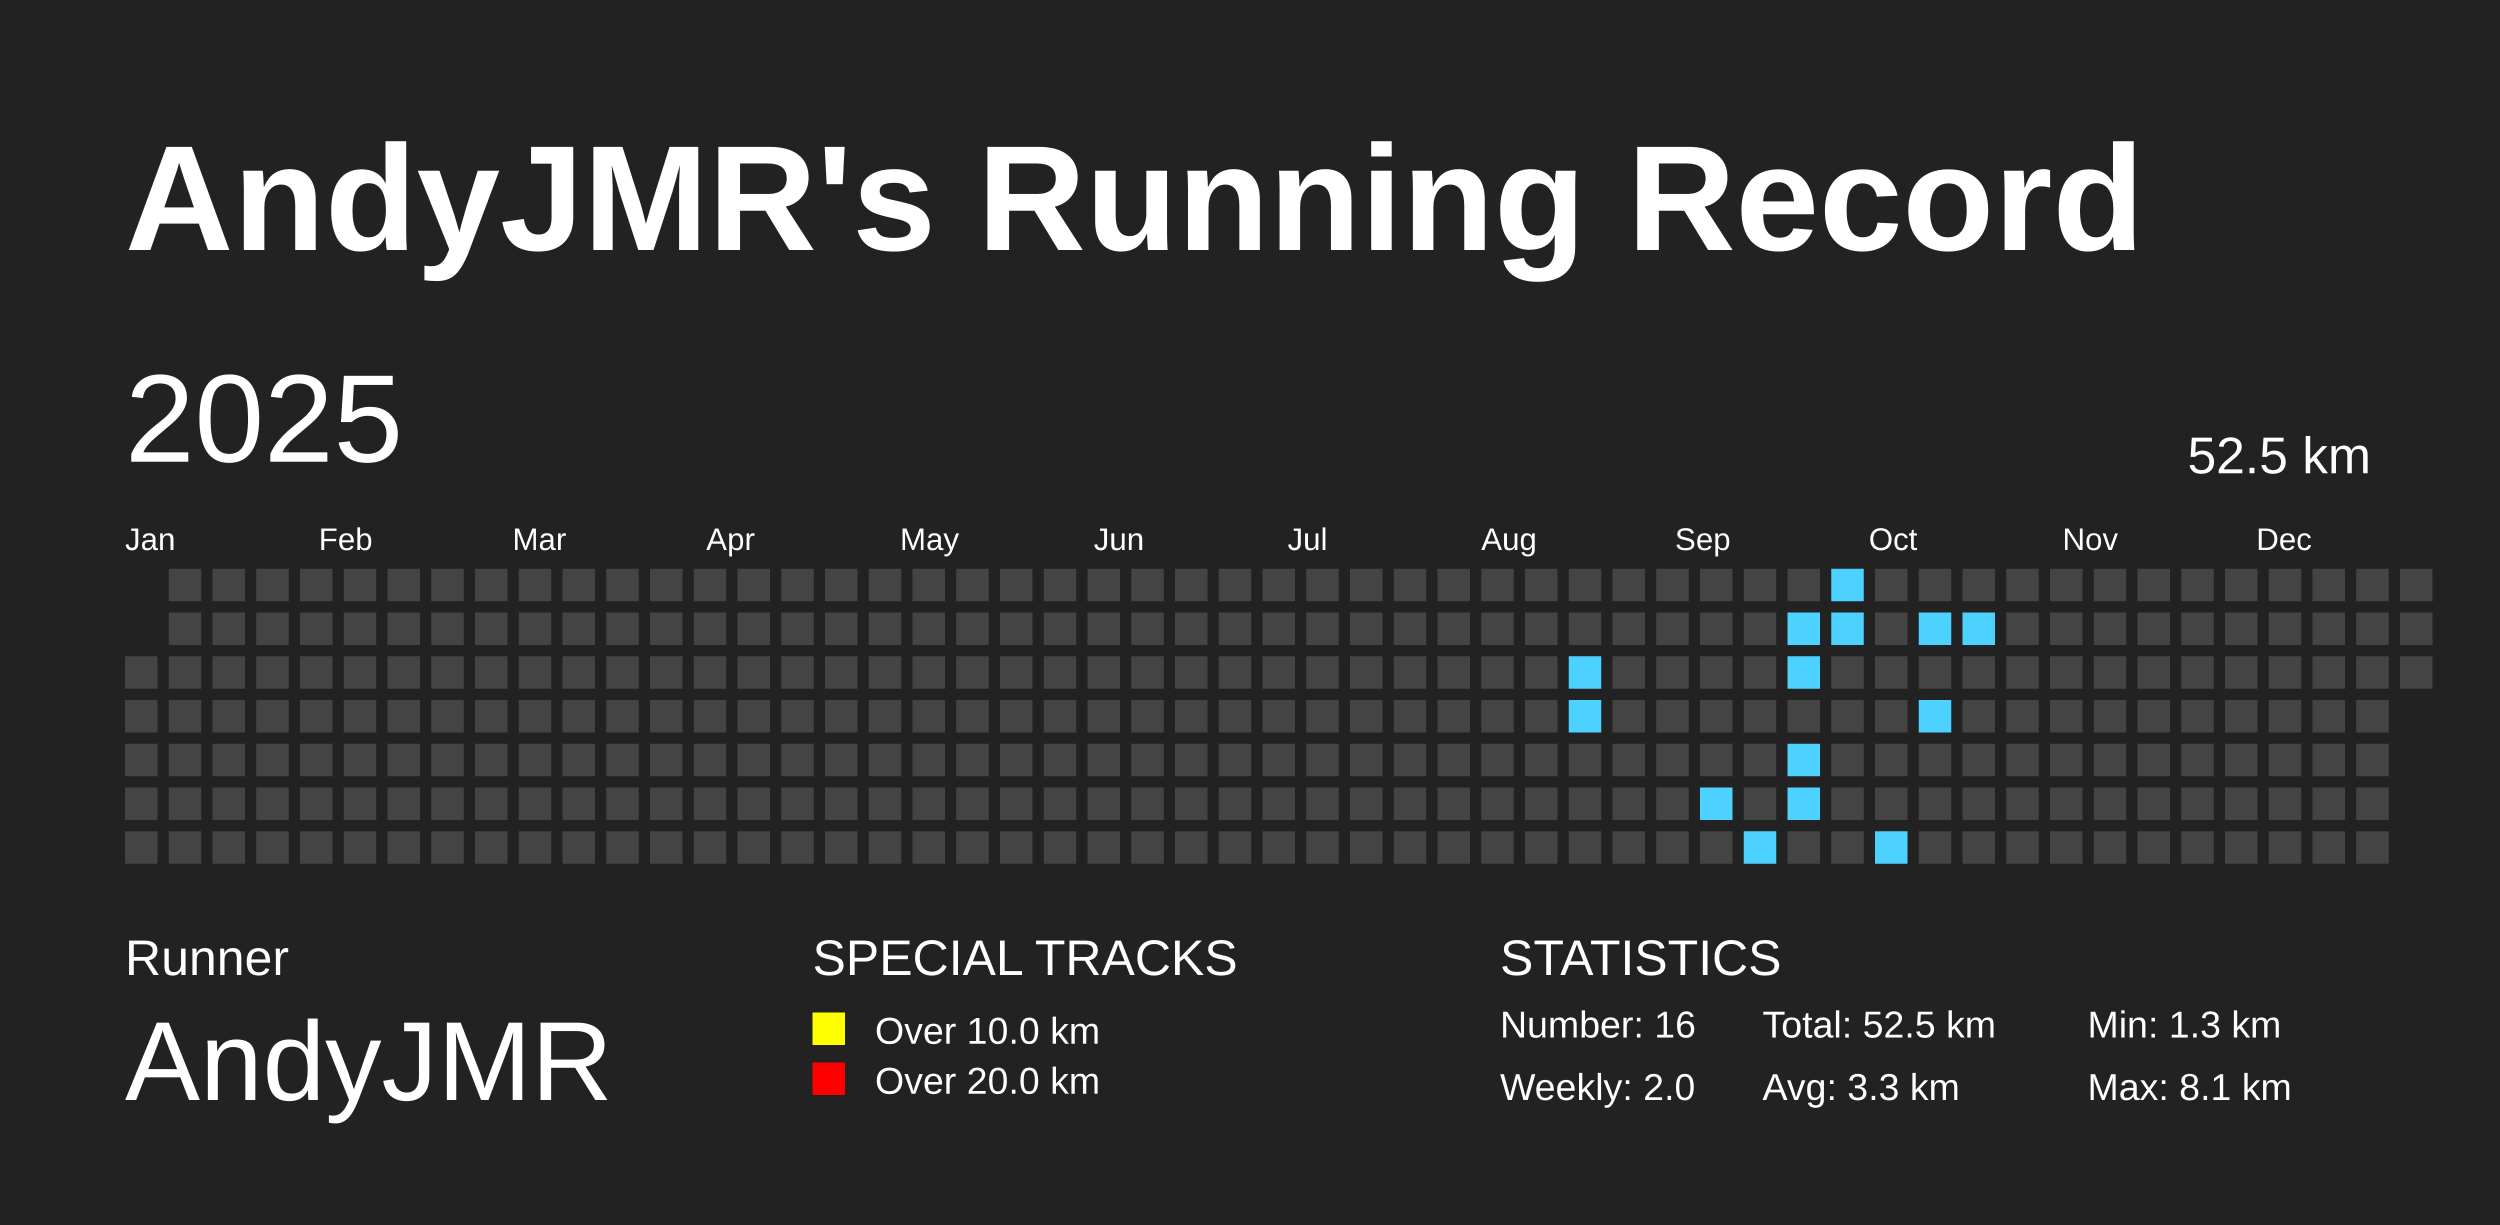
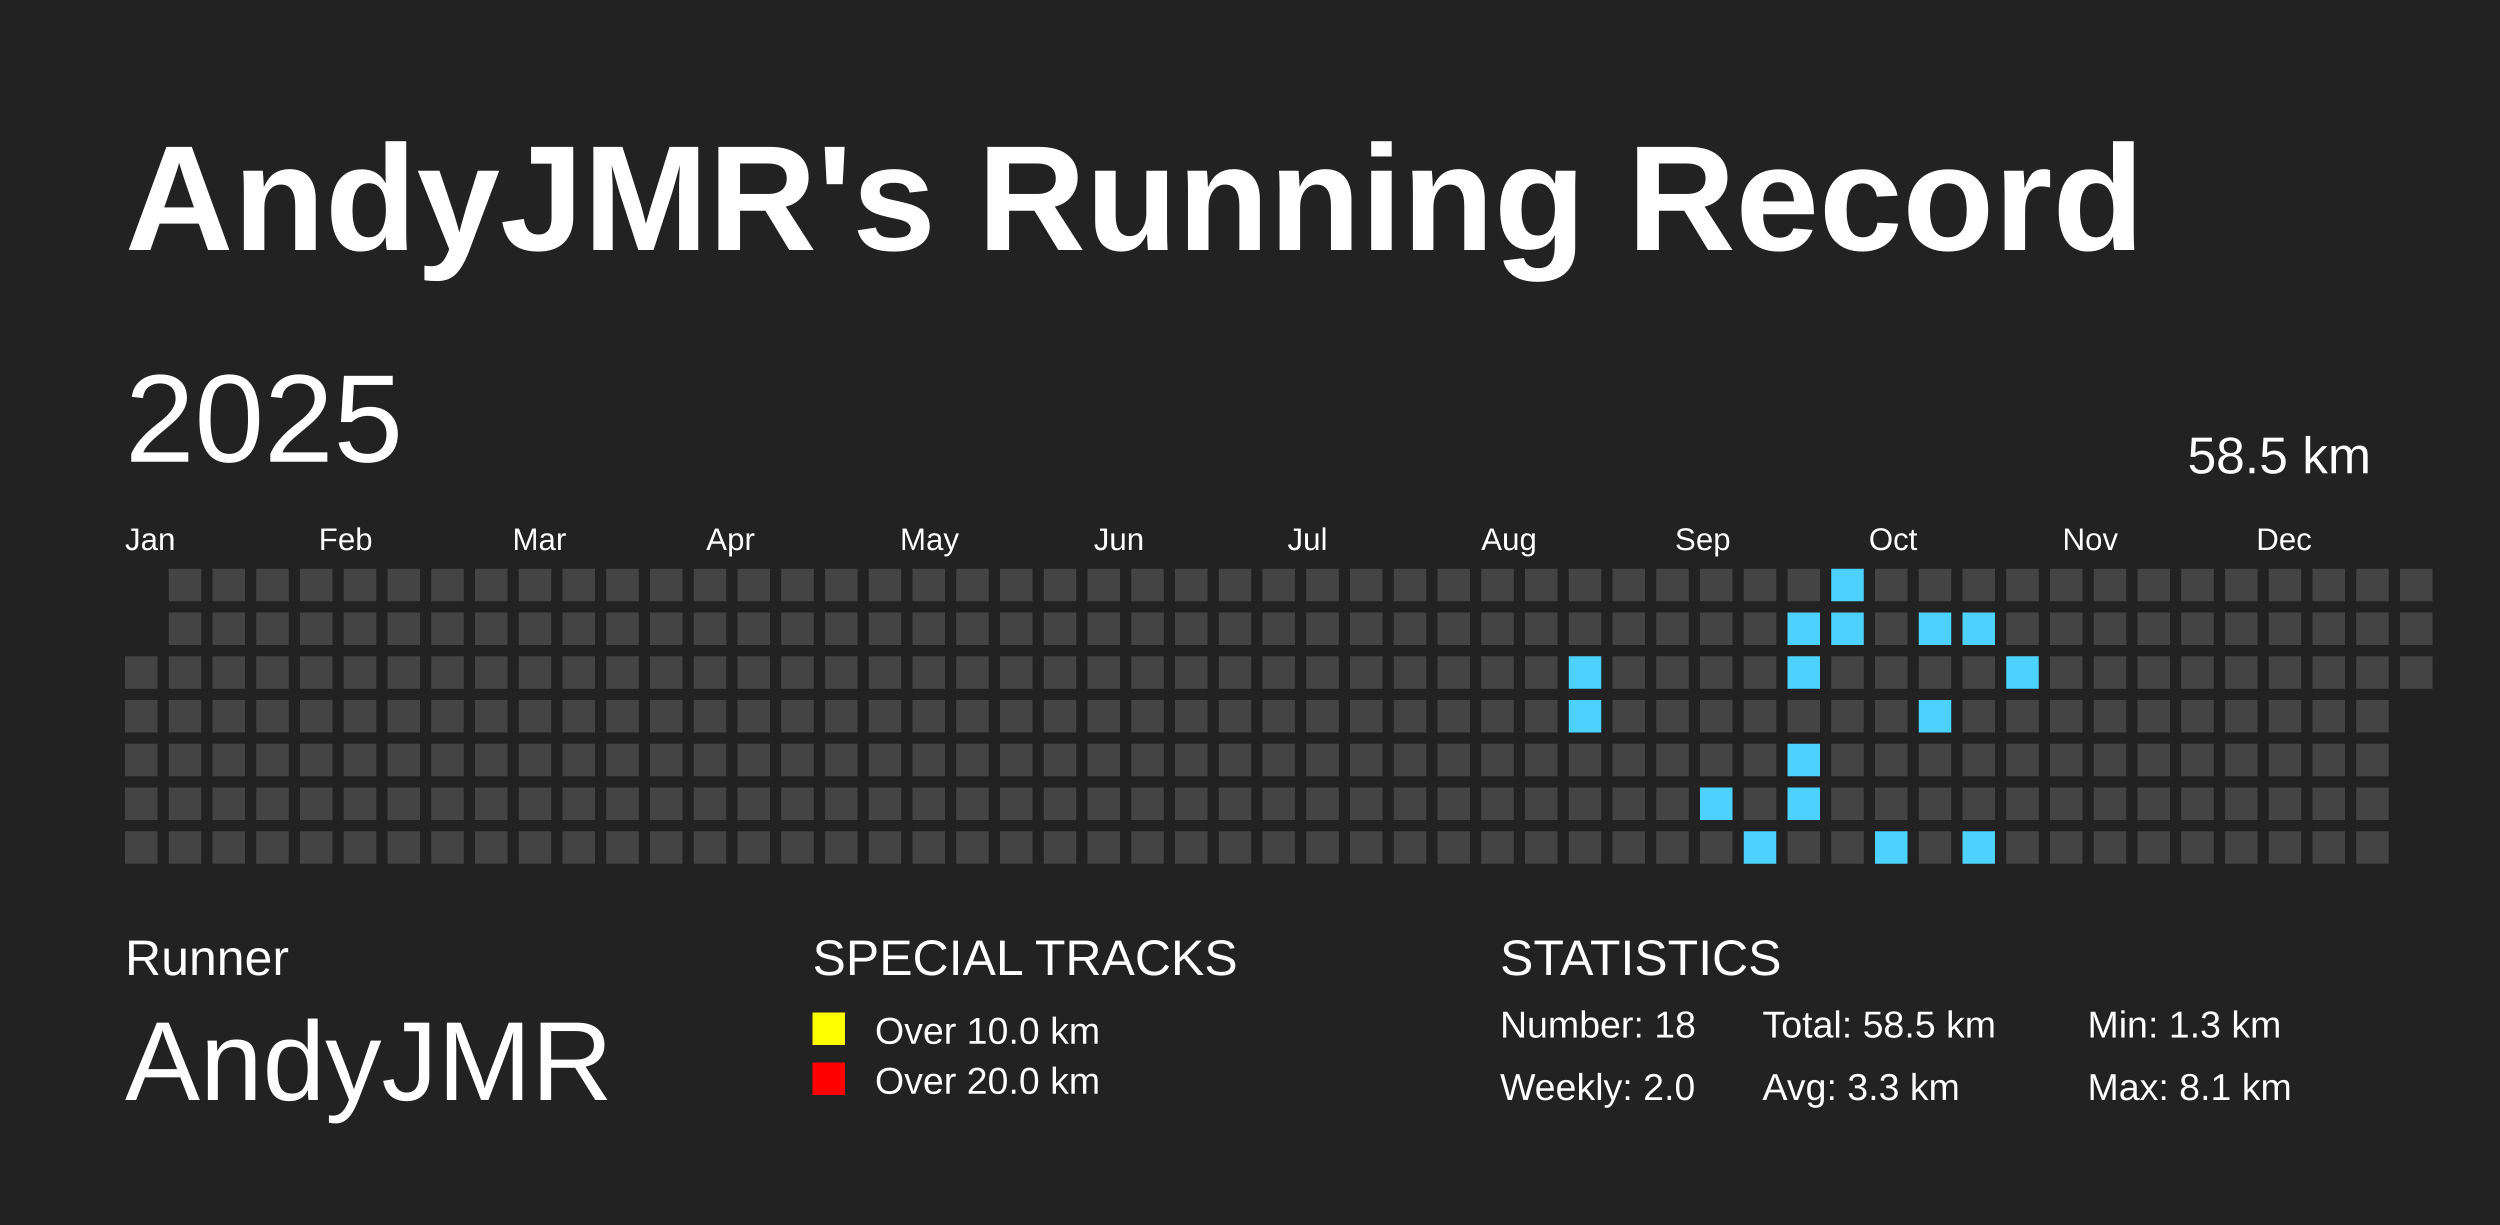
<svg xmlns="http://www.w3.org/2000/svg" baseProfile="full" height="98mm" version="1.1" viewBox="0,0,200,98" width="200mm">
  <defs />
  <rect fill="#222222" height="98" width="200" x="0" y="0" />
  <text fill="#FFFFFF" style="font-size:12px; font-family:Arial; font-weight:bold;" x="10" y="20">AndyJMR's Running Record</text>
  <text fill="#FFFFFF" style="font-size:4px; font-family:Arial" x="10" y="78">Runner</text>
  <text fill="#FFFFFF" style="font-size:9px; font-family:Arial" x="10" y="88">AndyJMR</text>
  <text fill="#FFFFFF" style="font-size:4px; font-family:Arial" x="65" y="78">SPECIAL TRACKS</text>
  <rect fill="yellow" height="2.6" width="2.6" x="65" y="81" />
  <text fill="#FFFFFF" style="font-size:3px; font-family:Arial" x="70" y="83.5">Over 10.0 km</text>
  <rect fill="red" height="2.6" width="2.6" x="65" y="85" />
  <text fill="#FFFFFF" style="font-size:3px; font-family:Arial" x="70" y="87.5">Over 20.0 km</text>
  <text fill="#FFFFFF" style="font-size:4px; font-family:Arial" x="120" y="78">STATISTICS</text>
-   <text fill="#FFFFFF" style="font-size:3px; font-family:Arial" x="120" y="83">Number: 16</text>
+   <text fill="#FFFFFF" style="font-size:3px; font-family:Arial" x="120" y="83">Number: 18</text>
  <text fill="#FFFFFF" style="font-size:3px; font-family:Arial" x="120" y="88">Weekly: 2.0</text>
-   <text fill="#FFFFFF" style="font-size:3px; font-family:Arial" x="141" y="83">Total: 52.5 km</text>
+   <text fill="#FFFFFF" style="font-size:3px; font-family:Arial" x="141" y="83">Total: 58.5 km</text>
  <text fill="#FFFFFF" style="font-size:3px; font-family:Arial" x="141" y="88">Avg: 3.3 km</text>
  <text fill="#FFFFFF" style="font-size:3px; font-family:Arial" x="167" y="83">Min: 1.3 km</text>
  <text fill="#FFFFFF" style="font-size:3px; font-family:Arial" x="167" y="88">Max: 8.1 km</text>
  <text dominant-baseline="hanging" fill="#FFFFFF" style="font-size:10.0px; font-family:Arial;" x="10" y="30">2025</text>
-   <text dominant-baseline="hanging" fill="#FFFFFF" style="font-size:4.125px; font-family:Arial;" x="175" y="35">52.5 km</text>
+   <text dominant-baseline="hanging" fill="#FFFFFF" style="font-size:4.125px; font-family:Arial;" x="175" y="35">58.5 km</text>
  <text fill="#FFFFFF" style="font-size:2.5px; font-family:Arial" x="10.0" y="44">Jan</text>
  <text fill="#FFFFFF" style="font-size:2.5px; font-family:Arial" x="25.5" y="44">Feb</text>
  <text fill="#FFFFFF" style="font-size:2.5px; font-family:Arial" x="41.0" y="44">Mar</text>
  <text fill="#FFFFFF" style="font-size:2.5px; font-family:Arial" x="56.5" y="44">Apr</text>
  <text fill="#FFFFFF" style="font-size:2.5px; font-family:Arial" x="72.0" y="44">May</text>
  <text fill="#FFFFFF" style="font-size:2.5px; font-family:Arial" x="87.5" y="44">Jun</text>
  <text fill="#FFFFFF" style="font-size:2.5px; font-family:Arial" x="103.0" y="44">Jul</text>
  <text fill="#FFFFFF" style="font-size:2.5px; font-family:Arial" x="118.5" y="44">Aug</text>
  <text fill="#FFFFFF" style="font-size:2.5px; font-family:Arial" x="134.0" y="44">Sep</text>
  <text fill="#FFFFFF" style="font-size:2.5px; font-family:Arial" x="149.5" y="44">Oct</text>
  <text fill="#FFFFFF" style="font-size:2.5px; font-family:Arial" x="165.0" y="44">Nov</text>
  <text fill="#FFFFFF" style="font-size:2.5px; font-family:Arial" x="180.5" y="44">Dec</text>
  <rect fill="#444444" height="2.6" width="2.6" x="10.0" y="52.5" />
  <rect fill="#444444" height="2.6" width="2.6" x="10.0" y="56.0" />
  <rect fill="#444444" height="2.6" width="2.6" x="10.0" y="59.5" />
  <rect fill="#444444" height="2.6" width="2.6" x="10.0" y="63.0" />
  <rect fill="#444444" height="2.6" width="2.6" x="10.0" y="66.5" />
  <rect fill="#444444" height="2.6" width="2.6" x="13.5" y="45.5" />
  <rect fill="#444444" height="2.6" width="2.6" x="13.5" y="49.0" />
  <rect fill="#444444" height="2.6" width="2.6" x="13.5" y="52.5" />
  <rect fill="#444444" height="2.6" width="2.6" x="13.5" y="56.0" />
  <rect fill="#444444" height="2.6" width="2.6" x="13.5" y="59.5" />
  <rect fill="#444444" height="2.6" width="2.6" x="13.5" y="63.0" />
  <rect fill="#444444" height="2.6" width="2.6" x="13.5" y="66.5" />
  <rect fill="#444444" height="2.6" width="2.6" x="17.0" y="45.5" />
  <rect fill="#444444" height="2.6" width="2.6" x="17.0" y="49.0" />
  <rect fill="#444444" height="2.6" width="2.6" x="17.0" y="52.5" />
  <rect fill="#444444" height="2.6" width="2.6" x="17.0" y="56.0" />
  <rect fill="#444444" height="2.6" width="2.6" x="17.0" y="59.5" />
  <rect fill="#444444" height="2.6" width="2.6" x="17.0" y="63.0" />
  <rect fill="#444444" height="2.6" width="2.6" x="17.0" y="66.5" />
  <rect fill="#444444" height="2.6" width="2.6" x="20.5" y="45.5" />
  <rect fill="#444444" height="2.6" width="2.6" x="20.5" y="49.0" />
  <rect fill="#444444" height="2.6" width="2.6" x="20.5" y="52.5" />
  <rect fill="#444444" height="2.6" width="2.6" x="20.5" y="56.0" />
  <rect fill="#444444" height="2.6" width="2.6" x="20.5" y="59.5" />
  <rect fill="#444444" height="2.6" width="2.6" x="20.5" y="63.0" />
  <rect fill="#444444" height="2.6" width="2.6" x="20.5" y="66.5" />
  <rect fill="#444444" height="2.6" width="2.6" x="24.0" y="45.5" />
  <rect fill="#444444" height="2.6" width="2.6" x="24.0" y="49.0" />
  <rect fill="#444444" height="2.6" width="2.6" x="24.0" y="52.5" />
  <rect fill="#444444" height="2.6" width="2.6" x="24.0" y="56.0" />
  <rect fill="#444444" height="2.6" width="2.6" x="24.0" y="59.5" />
  <rect fill="#444444" height="2.6" width="2.6" x="24.0" y="63.0" />
  <rect fill="#444444" height="2.6" width="2.6" x="24.0" y="66.5" />
  <rect fill="#444444" height="2.6" width="2.6" x="27.5" y="45.5" />
  <rect fill="#444444" height="2.6" width="2.6" x="27.5" y="49.0" />
  <rect fill="#444444" height="2.6" width="2.6" x="27.5" y="52.5" />
  <rect fill="#444444" height="2.6" width="2.6" x="27.5" y="56.0" />
  <rect fill="#444444" height="2.6" width="2.6" x="27.5" y="59.5" />
  <rect fill="#444444" height="2.6" width="2.6" x="27.5" y="63.0" />
  <rect fill="#444444" height="2.6" width="2.6" x="27.5" y="66.5" />
  <rect fill="#444444" height="2.6" width="2.6" x="31.0" y="45.5" />
  <rect fill="#444444" height="2.6" width="2.6" x="31.0" y="49.0" />
  <rect fill="#444444" height="2.6" width="2.6" x="31.0" y="52.5" />
  <rect fill="#444444" height="2.6" width="2.6" x="31.0" y="56.0" />
  <rect fill="#444444" height="2.6" width="2.6" x="31.0" y="59.5" />
  <rect fill="#444444" height="2.6" width="2.6" x="31.0" y="63.0" />
  <rect fill="#444444" height="2.6" width="2.6" x="31.0" y="66.5" />
  <rect fill="#444444" height="2.6" width="2.6" x="34.5" y="45.5" />
  <rect fill="#444444" height="2.6" width="2.6" x="34.5" y="49.0" />
  <rect fill="#444444" height="2.6" width="2.6" x="34.5" y="52.5" />
  <rect fill="#444444" height="2.6" width="2.6" x="34.5" y="56.0" />
  <rect fill="#444444" height="2.6" width="2.6" x="34.5" y="59.5" />
  <rect fill="#444444" height="2.6" width="2.6" x="34.5" y="63.0" />
  <rect fill="#444444" height="2.6" width="2.6" x="34.5" y="66.5" />
  <rect fill="#444444" height="2.6" width="2.6" x="38.0" y="45.5" />
  <rect fill="#444444" height="2.6" width="2.6" x="38.0" y="49.0" />
  <rect fill="#444444" height="2.6" width="2.6" x="38.0" y="52.5" />
  <rect fill="#444444" height="2.6" width="2.6" x="38.0" y="56.0" />
  <rect fill="#444444" height="2.6" width="2.6" x="38.0" y="59.5" />
  <rect fill="#444444" height="2.6" width="2.6" x="38.0" y="63.0" />
  <rect fill="#444444" height="2.6" width="2.6" x="38.0" y="66.5" />
  <rect fill="#444444" height="2.6" width="2.6" x="41.5" y="45.5" />
  <rect fill="#444444" height="2.6" width="2.6" x="41.5" y="49.0" />
  <rect fill="#444444" height="2.6" width="2.6" x="41.5" y="52.5" />
  <rect fill="#444444" height="2.6" width="2.6" x="41.5" y="56.0" />
  <rect fill="#444444" height="2.6" width="2.6" x="41.5" y="59.5" />
  <rect fill="#444444" height="2.6" width="2.6" x="41.5" y="63.0" />
  <rect fill="#444444" height="2.6" width="2.6" x="41.5" y="66.5" />
  <rect fill="#444444" height="2.6" width="2.6" x="45.0" y="45.5" />
  <rect fill="#444444" height="2.6" width="2.6" x="45.0" y="49.0" />
  <rect fill="#444444" height="2.6" width="2.6" x="45.0" y="52.5" />
  <rect fill="#444444" height="2.6" width="2.6" x="45.0" y="56.0" />
  <rect fill="#444444" height="2.6" width="2.6" x="45.0" y="59.5" />
  <rect fill="#444444" height="2.6" width="2.6" x="45.0" y="63.0" />
  <rect fill="#444444" height="2.6" width="2.6" x="45.0" y="66.5" />
  <rect fill="#444444" height="2.6" width="2.6" x="48.5" y="45.5" />
  <rect fill="#444444" height="2.6" width="2.6" x="48.5" y="49.0" />
  <rect fill="#444444" height="2.6" width="2.6" x="48.5" y="52.5" />
  <rect fill="#444444" height="2.6" width="2.6" x="48.5" y="56.0" />
  <rect fill="#444444" height="2.6" width="2.6" x="48.5" y="59.5" />
  <rect fill="#444444" height="2.6" width="2.6" x="48.5" y="63.0" />
  <rect fill="#444444" height="2.6" width="2.6" x="48.5" y="66.5" />
  <rect fill="#444444" height="2.6" width="2.6" x="52.0" y="45.5" />
  <rect fill="#444444" height="2.6" width="2.6" x="52.0" y="49.0" />
  <rect fill="#444444" height="2.6" width="2.6" x="52.0" y="52.5" />
  <rect fill="#444444" height="2.6" width="2.6" x="52.0" y="56.0" />
  <rect fill="#444444" height="2.6" width="2.6" x="52.0" y="59.5" />
  <rect fill="#444444" height="2.6" width="2.6" x="52.0" y="63.0" />
  <rect fill="#444444" height="2.6" width="2.6" x="52.0" y="66.5" />
  <rect fill="#444444" height="2.6" width="2.6" x="55.5" y="45.5" />
  <rect fill="#444444" height="2.6" width="2.6" x="55.5" y="49.0" />
  <rect fill="#444444" height="2.6" width="2.6" x="55.5" y="52.5" />
  <rect fill="#444444" height="2.6" width="2.6" x="55.5" y="56.0" />
  <rect fill="#444444" height="2.6" width="2.6" x="55.5" y="59.5" />
  <rect fill="#444444" height="2.6" width="2.6" x="55.5" y="63.0" />
  <rect fill="#444444" height="2.6" width="2.6" x="55.5" y="66.5" />
  <rect fill="#444444" height="2.6" width="2.6" x="59.0" y="45.5" />
  <rect fill="#444444" height="2.6" width="2.6" x="59.0" y="49.0" />
  <rect fill="#444444" height="2.6" width="2.6" x="59.0" y="52.5" />
  <rect fill="#444444" height="2.6" width="2.6" x="59.0" y="56.0" />
  <rect fill="#444444" height="2.6" width="2.6" x="59.0" y="59.5" />
  <rect fill="#444444" height="2.6" width="2.6" x="59.0" y="63.0" />
  <rect fill="#444444" height="2.6" width="2.6" x="59.0" y="66.5" />
  <rect fill="#444444" height="2.6" width="2.6" x="62.5" y="45.5" />
  <rect fill="#444444" height="2.6" width="2.6" x="62.5" y="49.0" />
  <rect fill="#444444" height="2.6" width="2.6" x="62.5" y="52.5" />
  <rect fill="#444444" height="2.6" width="2.6" x="62.5" y="56.0" />
  <rect fill="#444444" height="2.6" width="2.6" x="62.5" y="59.5" />
  <rect fill="#444444" height="2.6" width="2.6" x="62.5" y="63.0" />
  <rect fill="#444444" height="2.6" width="2.6" x="62.5" y="66.5" />
  <rect fill="#444444" height="2.6" width="2.6" x="66.0" y="45.5" />
  <rect fill="#444444" height="2.6" width="2.6" x="66.0" y="49.0" />
  <rect fill="#444444" height="2.6" width="2.6" x="66.0" y="52.5" />
  <rect fill="#444444" height="2.6" width="2.6" x="66.0" y="56.0" />
  <rect fill="#444444" height="2.6" width="2.6" x="66.0" y="59.5" />
  <rect fill="#444444" height="2.6" width="2.6" x="66.0" y="63.0" />
  <rect fill="#444444" height="2.6" width="2.6" x="66.0" y="66.5" />
  <rect fill="#444444" height="2.6" width="2.6" x="69.5" y="45.5" />
  <rect fill="#444444" height="2.6" width="2.6" x="69.5" y="49.0" />
  <rect fill="#444444" height="2.6" width="2.6" x="69.5" y="52.5" />
  <rect fill="#444444" height="2.6" width="2.6" x="69.5" y="56.0" />
  <rect fill="#444444" height="2.6" width="2.6" x="69.5" y="59.5" />
  <rect fill="#444444" height="2.6" width="2.6" x="69.5" y="63.0" />
  <rect fill="#444444" height="2.6" width="2.6" x="69.5" y="66.5" />
  <rect fill="#444444" height="2.6" width="2.6" x="73.0" y="45.5" />
  <rect fill="#444444" height="2.6" width="2.6" x="73.0" y="49.0" />
  <rect fill="#444444" height="2.6" width="2.6" x="73.0" y="52.5" />
  <rect fill="#444444" height="2.6" width="2.6" x="73.0" y="56.0" />
  <rect fill="#444444" height="2.6" width="2.6" x="73.0" y="59.5" />
  <rect fill="#444444" height="2.6" width="2.6" x="73.0" y="63.0" />
  <rect fill="#444444" height="2.6" width="2.6" x="73.0" y="66.5" />
  <rect fill="#444444" height="2.6" width="2.6" x="76.5" y="45.5" />
  <rect fill="#444444" height="2.6" width="2.6" x="76.5" y="49.0" />
  <rect fill="#444444" height="2.6" width="2.6" x="76.5" y="52.5" />
  <rect fill="#444444" height="2.6" width="2.6" x="76.5" y="56.0" />
  <rect fill="#444444" height="2.6" width="2.6" x="76.5" y="59.5" />
  <rect fill="#444444" height="2.6" width="2.6" x="76.5" y="63.0" />
  <rect fill="#444444" height="2.6" width="2.6" x="76.5" y="66.5" />
  <rect fill="#444444" height="2.6" width="2.6" x="80.0" y="45.5" />
  <rect fill="#444444" height="2.6" width="2.6" x="80.0" y="49.0" />
  <rect fill="#444444" height="2.6" width="2.6" x="80.0" y="52.5" />
  <rect fill="#444444" height="2.6" width="2.6" x="80.0" y="56.0" />
  <rect fill="#444444" height="2.6" width="2.6" x="80.0" y="59.5" />
  <rect fill="#444444" height="2.6" width="2.6" x="80.0" y="63.0" />
  <rect fill="#444444" height="2.6" width="2.6" x="80.0" y="66.5" />
  <rect fill="#444444" height="2.6" width="2.6" x="83.5" y="45.5" />
  <rect fill="#444444" height="2.6" width="2.6" x="83.5" y="49.0" />
  <rect fill="#444444" height="2.6" width="2.6" x="83.5" y="52.5" />
  <rect fill="#444444" height="2.6" width="2.6" x="83.5" y="56.0" />
  <rect fill="#444444" height="2.6" width="2.6" x="83.5" y="59.5" />
  <rect fill="#444444" height="2.6" width="2.6" x="83.5" y="63.0" />
  <rect fill="#444444" height="2.6" width="2.6" x="83.5" y="66.5" />
  <rect fill="#444444" height="2.6" width="2.6" x="87.0" y="45.5" />
  <rect fill="#444444" height="2.6" width="2.6" x="87.0" y="49.0" />
  <rect fill="#444444" height="2.6" width="2.6" x="87.0" y="52.5" />
  <rect fill="#444444" height="2.6" width="2.6" x="87.0" y="56.0" />
  <rect fill="#444444" height="2.6" width="2.6" x="87.0" y="59.5" />
  <rect fill="#444444" height="2.6" width="2.6" x="87.0" y="63.0" />
  <rect fill="#444444" height="2.6" width="2.6" x="87.0" y="66.5" />
  <rect fill="#444444" height="2.6" width="2.6" x="90.5" y="45.5" />
  <rect fill="#444444" height="2.6" width="2.6" x="90.5" y="49.0" />
  <rect fill="#444444" height="2.6" width="2.6" x="90.5" y="52.5" />
  <rect fill="#444444" height="2.6" width="2.6" x="90.5" y="56.0" />
  <rect fill="#444444" height="2.6" width="2.6" x="90.5" y="59.5" />
  <rect fill="#444444" height="2.6" width="2.6" x="90.5" y="63.0" />
  <rect fill="#444444" height="2.6" width="2.6" x="90.5" y="66.5" />
  <rect fill="#444444" height="2.6" width="2.6" x="94.0" y="45.5" />
  <rect fill="#444444" height="2.6" width="2.6" x="94.0" y="49.0" />
  <rect fill="#444444" height="2.6" width="2.6" x="94.0" y="52.5" />
  <rect fill="#444444" height="2.6" width="2.6" x="94.0" y="56.0" />
  <rect fill="#444444" height="2.6" width="2.6" x="94.0" y="59.5" />
  <rect fill="#444444" height="2.6" width="2.6" x="94.0" y="63.0" />
  <rect fill="#444444" height="2.6" width="2.6" x="94.0" y="66.5" />
  <rect fill="#444444" height="2.6" width="2.6" x="97.5" y="45.5" />
  <rect fill="#444444" height="2.6" width="2.6" x="97.5" y="49.0" />
  <rect fill="#444444" height="2.6" width="2.6" x="97.5" y="52.5" />
  <rect fill="#444444" height="2.6" width="2.6" x="97.5" y="56.0" />
  <rect fill="#444444" height="2.6" width="2.6" x="97.5" y="59.5" />
  <rect fill="#444444" height="2.6" width="2.6" x="97.5" y="63.0" />
  <rect fill="#444444" height="2.6" width="2.6" x="97.5" y="66.5" />
  <rect fill="#444444" height="2.6" width="2.6" x="101.0" y="45.5" />
  <rect fill="#444444" height="2.6" width="2.6" x="101.0" y="49.0" />
  <rect fill="#444444" height="2.6" width="2.6" x="101.0" y="52.5" />
  <rect fill="#444444" height="2.6" width="2.6" x="101.0" y="56.0" />
  <rect fill="#444444" height="2.6" width="2.6" x="101.0" y="59.5" />
  <rect fill="#444444" height="2.6" width="2.6" x="101.0" y="63.0" />
  <rect fill="#444444" height="2.6" width="2.6" x="101.0" y="66.5" />
  <rect fill="#444444" height="2.6" width="2.6" x="104.5" y="45.5" />
  <rect fill="#444444" height="2.6" width="2.6" x="104.5" y="49.0" />
  <rect fill="#444444" height="2.6" width="2.6" x="104.5" y="52.5" />
  <rect fill="#444444" height="2.6" width="2.6" x="104.5" y="56.0" />
  <rect fill="#444444" height="2.6" width="2.6" x="104.5" y="59.5" />
  <rect fill="#444444" height="2.6" width="2.6" x="104.5" y="63.0" />
  <rect fill="#444444" height="2.6" width="2.6" x="104.5" y="66.5" />
  <rect fill="#444444" height="2.6" width="2.6" x="108.0" y="45.5" />
  <rect fill="#444444" height="2.6" width="2.6" x="108.0" y="49.0" />
  <rect fill="#444444" height="2.6" width="2.6" x="108.0" y="52.5" />
  <rect fill="#444444" height="2.6" width="2.6" x="108.0" y="56.0" />
  <rect fill="#444444" height="2.6" width="2.6" x="108.0" y="59.5" />
  <rect fill="#444444" height="2.6" width="2.6" x="108.0" y="63.0" />
  <rect fill="#444444" height="2.6" width="2.6" x="108.0" y="66.5" />
  <rect fill="#444444" height="2.6" width="2.6" x="111.5" y="45.5" />
  <rect fill="#444444" height="2.6" width="2.6" x="111.5" y="49.0" />
  <rect fill="#444444" height="2.6" width="2.6" x="111.5" y="52.5" />
  <rect fill="#444444" height="2.6" width="2.6" x="111.5" y="56.0" />
  <rect fill="#444444" height="2.6" width="2.6" x="111.5" y="59.5" />
  <rect fill="#444444" height="2.6" width="2.6" x="111.5" y="63.0" />
  <rect fill="#444444" height="2.6" width="2.6" x="111.5" y="66.5" />
  <rect fill="#444444" height="2.6" width="2.6" x="115.0" y="45.5" />
  <rect fill="#444444" height="2.6" width="2.6" x="115.0" y="49.0" />
  <rect fill="#444444" height="2.6" width="2.6" x="115.0" y="52.5" />
  <rect fill="#444444" height="2.6" width="2.6" x="115.0" y="56.0" />
  <rect fill="#444444" height="2.6" width="2.6" x="115.0" y="59.5" />
  <rect fill="#444444" height="2.6" width="2.6" x="115.0" y="63.0" />
  <rect fill="#444444" height="2.6" width="2.6" x="115.0" y="66.5" />
  <rect fill="#444444" height="2.6" width="2.6" x="118.5" y="45.5" />
  <rect fill="#444444" height="2.6" width="2.6" x="118.5" y="49.0" />
  <rect fill="#444444" height="2.6" width="2.6" x="118.5" y="52.5" />
  <rect fill="#444444" height="2.6" width="2.6" x="118.5" y="56.0" />
  <rect fill="#444444" height="2.6" width="2.6" x="118.5" y="59.5" />
  <rect fill="#444444" height="2.6" width="2.6" x="118.5" y="63.0" />
  <rect fill="#444444" height="2.6" width="2.6" x="118.5" y="66.5" />
  <rect fill="#444444" height="2.6" width="2.6" x="122.0" y="45.5" />
  <rect fill="#444444" height="2.6" width="2.6" x="122.0" y="49.0" />
  <rect fill="#444444" height="2.6" width="2.6" x="122.0" y="52.5" />
  <rect fill="#444444" height="2.6" width="2.6" x="122.0" y="56.0" />
  <rect fill="#444444" height="2.6" width="2.6" x="122.0" y="59.5" />
  <rect fill="#444444" height="2.6" width="2.6" x="122.0" y="63.0" />
  <rect fill="#444444" height="2.6" width="2.6" x="122.0" y="66.5" />
  <rect fill="#444444" height="2.6" width="2.6" x="125.5" y="45.5" />
  <rect fill="#444444" height="2.6" width="2.6" x="125.5" y="49.0" />
  <rect fill="#4DD2FF" height="2.6" width="2.6" x="125.5" y="52.5" />
  <rect fill="#4DD2FF" height="2.6" width="2.6" x="125.5" y="56.0" />
  <rect fill="#444444" height="2.6" width="2.6" x="125.5" y="59.5" />
  <rect fill="#444444" height="2.6" width="2.6" x="125.5" y="63.0" />
  <rect fill="#444444" height="2.6" width="2.6" x="125.5" y="66.5" />
  <rect fill="#444444" height="2.6" width="2.6" x="129.0" y="45.5" />
  <rect fill="#444444" height="2.6" width="2.6" x="129.0" y="49.0" />
  <rect fill="#444444" height="2.6" width="2.6" x="129.0" y="52.5" />
  <rect fill="#444444" height="2.6" width="2.6" x="129.0" y="56.0" />
  <rect fill="#444444" height="2.6" width="2.6" x="129.0" y="59.5" />
  <rect fill="#444444" height="2.6" width="2.6" x="129.0" y="63.0" />
  <rect fill="#444444" height="2.6" width="2.6" x="129.0" y="66.5" />
  <rect fill="#444444" height="2.6" width="2.6" x="132.5" y="45.5" />
  <rect fill="#444444" height="2.6" width="2.6" x="132.5" y="49.0" />
  <rect fill="#444444" height="2.6" width="2.6" x="132.5" y="52.5" />
  <rect fill="#444444" height="2.6" width="2.6" x="132.5" y="56.0" />
  <rect fill="#444444" height="2.6" width="2.6" x="132.5" y="59.5" />
  <rect fill="#444444" height="2.6" width="2.6" x="132.5" y="63.0" />
  <rect fill="#444444" height="2.6" width="2.6" x="132.5" y="66.5" />
  <rect fill="#444444" height="2.6" width="2.6" x="136.0" y="45.5" />
  <rect fill="#444444" height="2.6" width="2.6" x="136.0" y="49.0" />
  <rect fill="#444444" height="2.6" width="2.6" x="136.0" y="52.5" />
  <rect fill="#444444" height="2.6" width="2.6" x="136.0" y="56.0" />
  <rect fill="#444444" height="2.6" width="2.6" x="136.0" y="59.5" />
  <rect fill="#4DD2FF" height="2.6" width="2.6" x="136.0" y="63.0" />
  <rect fill="#444444" height="2.6" width="2.6" x="136.0" y="66.5" />
  <rect fill="#444444" height="2.6" width="2.6" x="139.5" y="45.5" />
  <rect fill="#444444" height="2.6" width="2.6" x="139.5" y="49.0" />
  <rect fill="#444444" height="2.6" width="2.6" x="139.5" y="52.5" />
  <rect fill="#444444" height="2.6" width="2.6" x="139.5" y="56.0" />
  <rect fill="#444444" height="2.6" width="2.6" x="139.5" y="59.5" />
  <rect fill="#444444" height="2.6" width="2.6" x="139.5" y="63.0" />
  <rect fill="#4DD2FF" height="2.6" width="2.6" x="139.5" y="66.5" />
  <rect fill="#444444" height="2.6" width="2.6" x="143.0" y="45.5" />
  <rect fill="#4DD2FF" height="2.6" width="2.6" x="143.0" y="49.0" />
  <rect fill="#4DD2FF" height="2.6" width="2.6" x="143.0" y="52.5" />
  <rect fill="#444444" height="2.6" width="2.6" x="143.0" y="56.0" />
  <rect fill="#4DD2FF" height="2.6" width="2.6" x="143.0" y="59.5" />
  <rect fill="#4DD2FF" height="2.6" width="2.6" x="143.0" y="63.0" />
  <rect fill="#444444" height="2.6" width="2.6" x="143.0" y="66.5" />
  <rect fill="#4DD2FF" height="2.6" width="2.6" x="146.5" y="45.5" />
  <rect fill="#4DD2FF" height="2.6" width="2.6" x="146.5" y="49.0" />
  <rect fill="#444444" height="2.6" width="2.6" x="146.5" y="52.5" />
  <rect fill="#444444" height="2.6" width="2.6" x="146.5" y="56.0" />
  <rect fill="#444444" height="2.6" width="2.6" x="146.5" y="59.5" />
  <rect fill="#444444" height="2.6" width="2.6" x="146.5" y="63.0" />
  <rect fill="#444444" height="2.6" width="2.6" x="146.5" y="66.5" />
  <rect fill="#444444" height="2.6" width="2.6" x="150.0" y="45.5" />
  <rect fill="#444444" height="2.6" width="2.6" x="150.0" y="49.0" />
  <rect fill="#444444" height="2.6" width="2.6" x="150.0" y="52.5" />
  <rect fill="#444444" height="2.6" width="2.6" x="150.0" y="56.0" />
  <rect fill="#444444" height="2.6" width="2.6" x="150.0" y="59.5" />
  <rect fill="#444444" height="2.6" width="2.6" x="150.0" y="63.0" />
  <rect fill="#4DD2FF" height="2.6" width="2.6" x="150.0" y="66.5" />
  <rect fill="#444444" height="2.6" width="2.6" x="153.5" y="45.5" />
  <rect fill="#4DD2FF" height="2.6" width="2.6" x="153.5" y="49.0" />
  <rect fill="#444444" height="2.6" width="2.6" x="153.5" y="52.5" />
  <rect fill="#4DD2FF" height="2.6" width="2.6" x="153.5" y="56.0" />
  <rect fill="#444444" height="2.6" width="2.6" x="153.5" y="59.5" />
  <rect fill="#444444" height="2.6" width="2.6" x="153.5" y="63.0" />
  <rect fill="#444444" height="2.6" width="2.6" x="153.5" y="66.5" />
  <rect fill="#444444" height="2.6" width="2.6" x="157.0" y="45.5" />
  <rect fill="#4DD2FF" height="2.6" width="2.6" x="157.0" y="49.0" />
  <rect fill="#444444" height="2.6" width="2.6" x="157.0" y="52.5" />
  <rect fill="#444444" height="2.6" width="2.6" x="157.0" y="56.0" />
  <rect fill="#444444" height="2.6" width="2.6" x="157.0" y="59.5" />
  <rect fill="#444444" height="2.6" width="2.6" x="157.0" y="63.0" />
-   <rect fill="#444444" height="2.6" width="2.6" x="157.0" y="66.5" />
+   <rect fill="#4DD2FF" height="2.6" width="2.6" x="157.0" y="66.5" />
  <rect fill="#444444" height="2.6" width="2.6" x="160.5" y="45.5" />
  <rect fill="#444444" height="2.6" width="2.6" x="160.5" y="49.0" />
-   <rect fill="#444444" height="2.6" width="2.6" x="160.5" y="52.5" />
+   <rect fill="#4DD2FF" height="2.6" width="2.6" x="160.5" y="52.5" />
  <rect fill="#444444" height="2.6" width="2.6" x="160.5" y="56.0" />
  <rect fill="#444444" height="2.6" width="2.6" x="160.5" y="59.5" />
  <rect fill="#444444" height="2.6" width="2.6" x="160.5" y="63.0" />
  <rect fill="#444444" height="2.6" width="2.6" x="160.5" y="66.5" />
  <rect fill="#444444" height="2.6" width="2.6" x="164.0" y="45.5" />
  <rect fill="#444444" height="2.6" width="2.6" x="164.0" y="49.0" />
  <rect fill="#444444" height="2.6" width="2.6" x="164.0" y="52.5" />
  <rect fill="#444444" height="2.6" width="2.6" x="164.0" y="56.0" />
  <rect fill="#444444" height="2.6" width="2.6" x="164.0" y="59.5" />
  <rect fill="#444444" height="2.6" width="2.6" x="164.0" y="63.0" />
  <rect fill="#444444" height="2.6" width="2.6" x="164.0" y="66.5" />
  <rect fill="#444444" height="2.6" width="2.6" x="167.5" y="45.5" />
  <rect fill="#444444" height="2.6" width="2.6" x="167.5" y="49.0" />
  <rect fill="#444444" height="2.6" width="2.6" x="167.5" y="52.5" />
  <rect fill="#444444" height="2.6" width="2.6" x="167.5" y="56.0" />
  <rect fill="#444444" height="2.6" width="2.6" x="167.5" y="59.5" />
  <rect fill="#444444" height="2.6" width="2.6" x="167.5" y="63.0" />
  <rect fill="#444444" height="2.6" width="2.6" x="167.5" y="66.5" />
  <rect fill="#444444" height="2.6" width="2.6" x="171.0" y="45.5" />
  <rect fill="#444444" height="2.6" width="2.6" x="171.0" y="49.0" />
  <rect fill="#444444" height="2.6" width="2.6" x="171.0" y="52.5" />
  <rect fill="#444444" height="2.6" width="2.6" x="171.0" y="56.0" />
  <rect fill="#444444" height="2.6" width="2.6" x="171.0" y="59.5" />
  <rect fill="#444444" height="2.6" width="2.6" x="171.0" y="63.0" />
  <rect fill="#444444" height="2.6" width="2.6" x="171.0" y="66.5" />
  <rect fill="#444444" height="2.6" width="2.6" x="174.5" y="45.5" />
  <rect fill="#444444" height="2.6" width="2.6" x="174.5" y="49.0" />
  <rect fill="#444444" height="2.6" width="2.6" x="174.5" y="52.5" />
  <rect fill="#444444" height="2.6" width="2.6" x="174.5" y="56.0" />
  <rect fill="#444444" height="2.6" width="2.6" x="174.5" y="59.5" />
  <rect fill="#444444" height="2.6" width="2.6" x="174.5" y="63.0" />
  <rect fill="#444444" height="2.6" width="2.6" x="174.5" y="66.5" />
  <rect fill="#444444" height="2.6" width="2.6" x="178.0" y="45.5" />
  <rect fill="#444444" height="2.6" width="2.6" x="178.0" y="49.0" />
  <rect fill="#444444" height="2.6" width="2.6" x="178.0" y="52.5" />
  <rect fill="#444444" height="2.6" width="2.6" x="178.0" y="56.0" />
  <rect fill="#444444" height="2.6" width="2.6" x="178.0" y="59.5" />
  <rect fill="#444444" height="2.6" width="2.6" x="178.0" y="63.0" />
  <rect fill="#444444" height="2.6" width="2.6" x="178.0" y="66.5" />
  <rect fill="#444444" height="2.6" width="2.6" x="181.5" y="45.5" />
  <rect fill="#444444" height="2.6" width="2.6" x="181.5" y="49.0" />
  <rect fill="#444444" height="2.6" width="2.6" x="181.5" y="52.5" />
  <rect fill="#444444" height="2.6" width="2.6" x="181.5" y="56.0" />
  <rect fill="#444444" height="2.6" width="2.6" x="181.5" y="59.5" />
  <rect fill="#444444" height="2.6" width="2.6" x="181.5" y="63.0" />
  <rect fill="#444444" height="2.6" width="2.6" x="181.5" y="66.5" />
  <rect fill="#444444" height="2.6" width="2.6" x="185.0" y="45.5" />
  <rect fill="#444444" height="2.6" width="2.6" x="185.0" y="49.0" />
  <rect fill="#444444" height="2.6" width="2.6" x="185.0" y="52.5" />
  <rect fill="#444444" height="2.6" width="2.6" x="185.0" y="56.0" />
  <rect fill="#444444" height="2.6" width="2.6" x="185.0" y="59.5" />
  <rect fill="#444444" height="2.6" width="2.6" x="185.0" y="63.0" />
  <rect fill="#444444" height="2.6" width="2.6" x="185.0" y="66.5" />
  <rect fill="#444444" height="2.6" width="2.6" x="188.5" y="45.5" />
  <rect fill="#444444" height="2.6" width="2.6" x="188.5" y="49.0" />
  <rect fill="#444444" height="2.6" width="2.6" x="188.5" y="52.5" />
  <rect fill="#444444" height="2.6" width="2.6" x="188.5" y="56.0" />
  <rect fill="#444444" height="2.6" width="2.6" x="188.5" y="59.5" />
  <rect fill="#444444" height="2.6" width="2.6" x="188.5" y="63.0" />
  <rect fill="#444444" height="2.6" width="2.6" x="188.5" y="66.5" />
  <rect fill="#444444" height="2.6" width="2.6" x="192.0" y="45.5" />
  <rect fill="#444444" height="2.6" width="2.6" x="192.0" y="49.0" />
  <rect fill="#444444" height="2.6" width="2.6" x="192.0" y="52.5" />
</svg>
